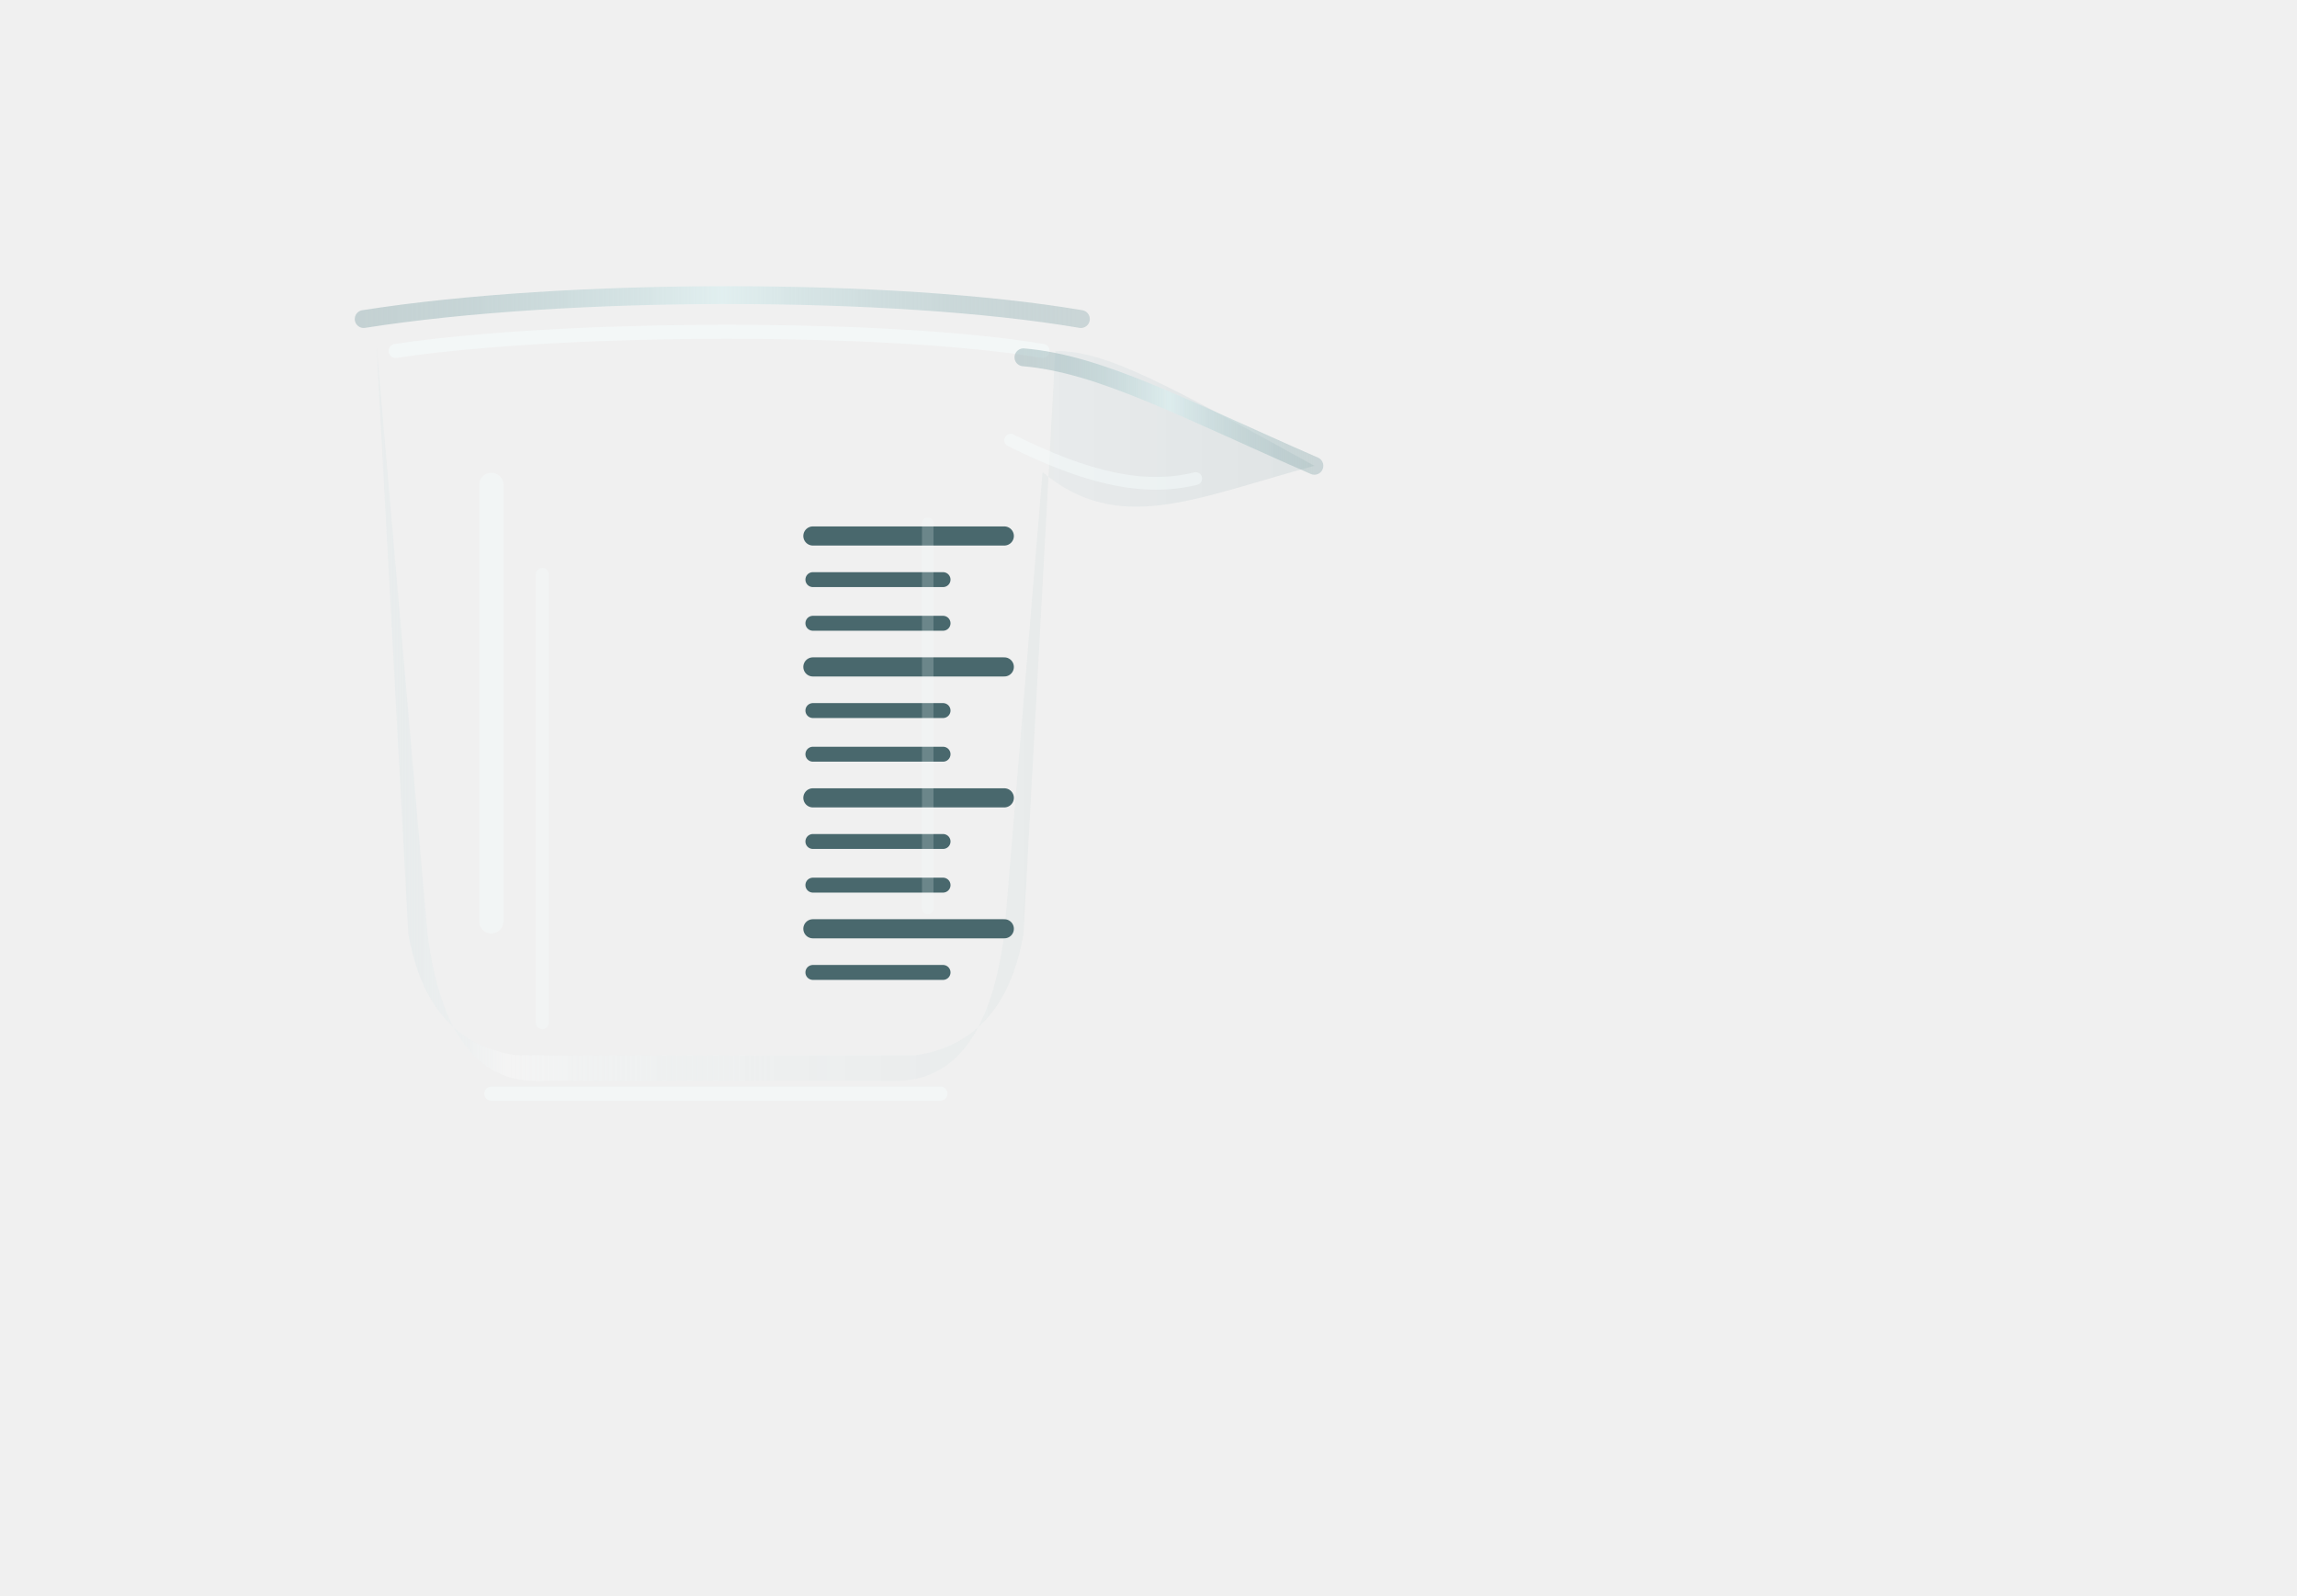
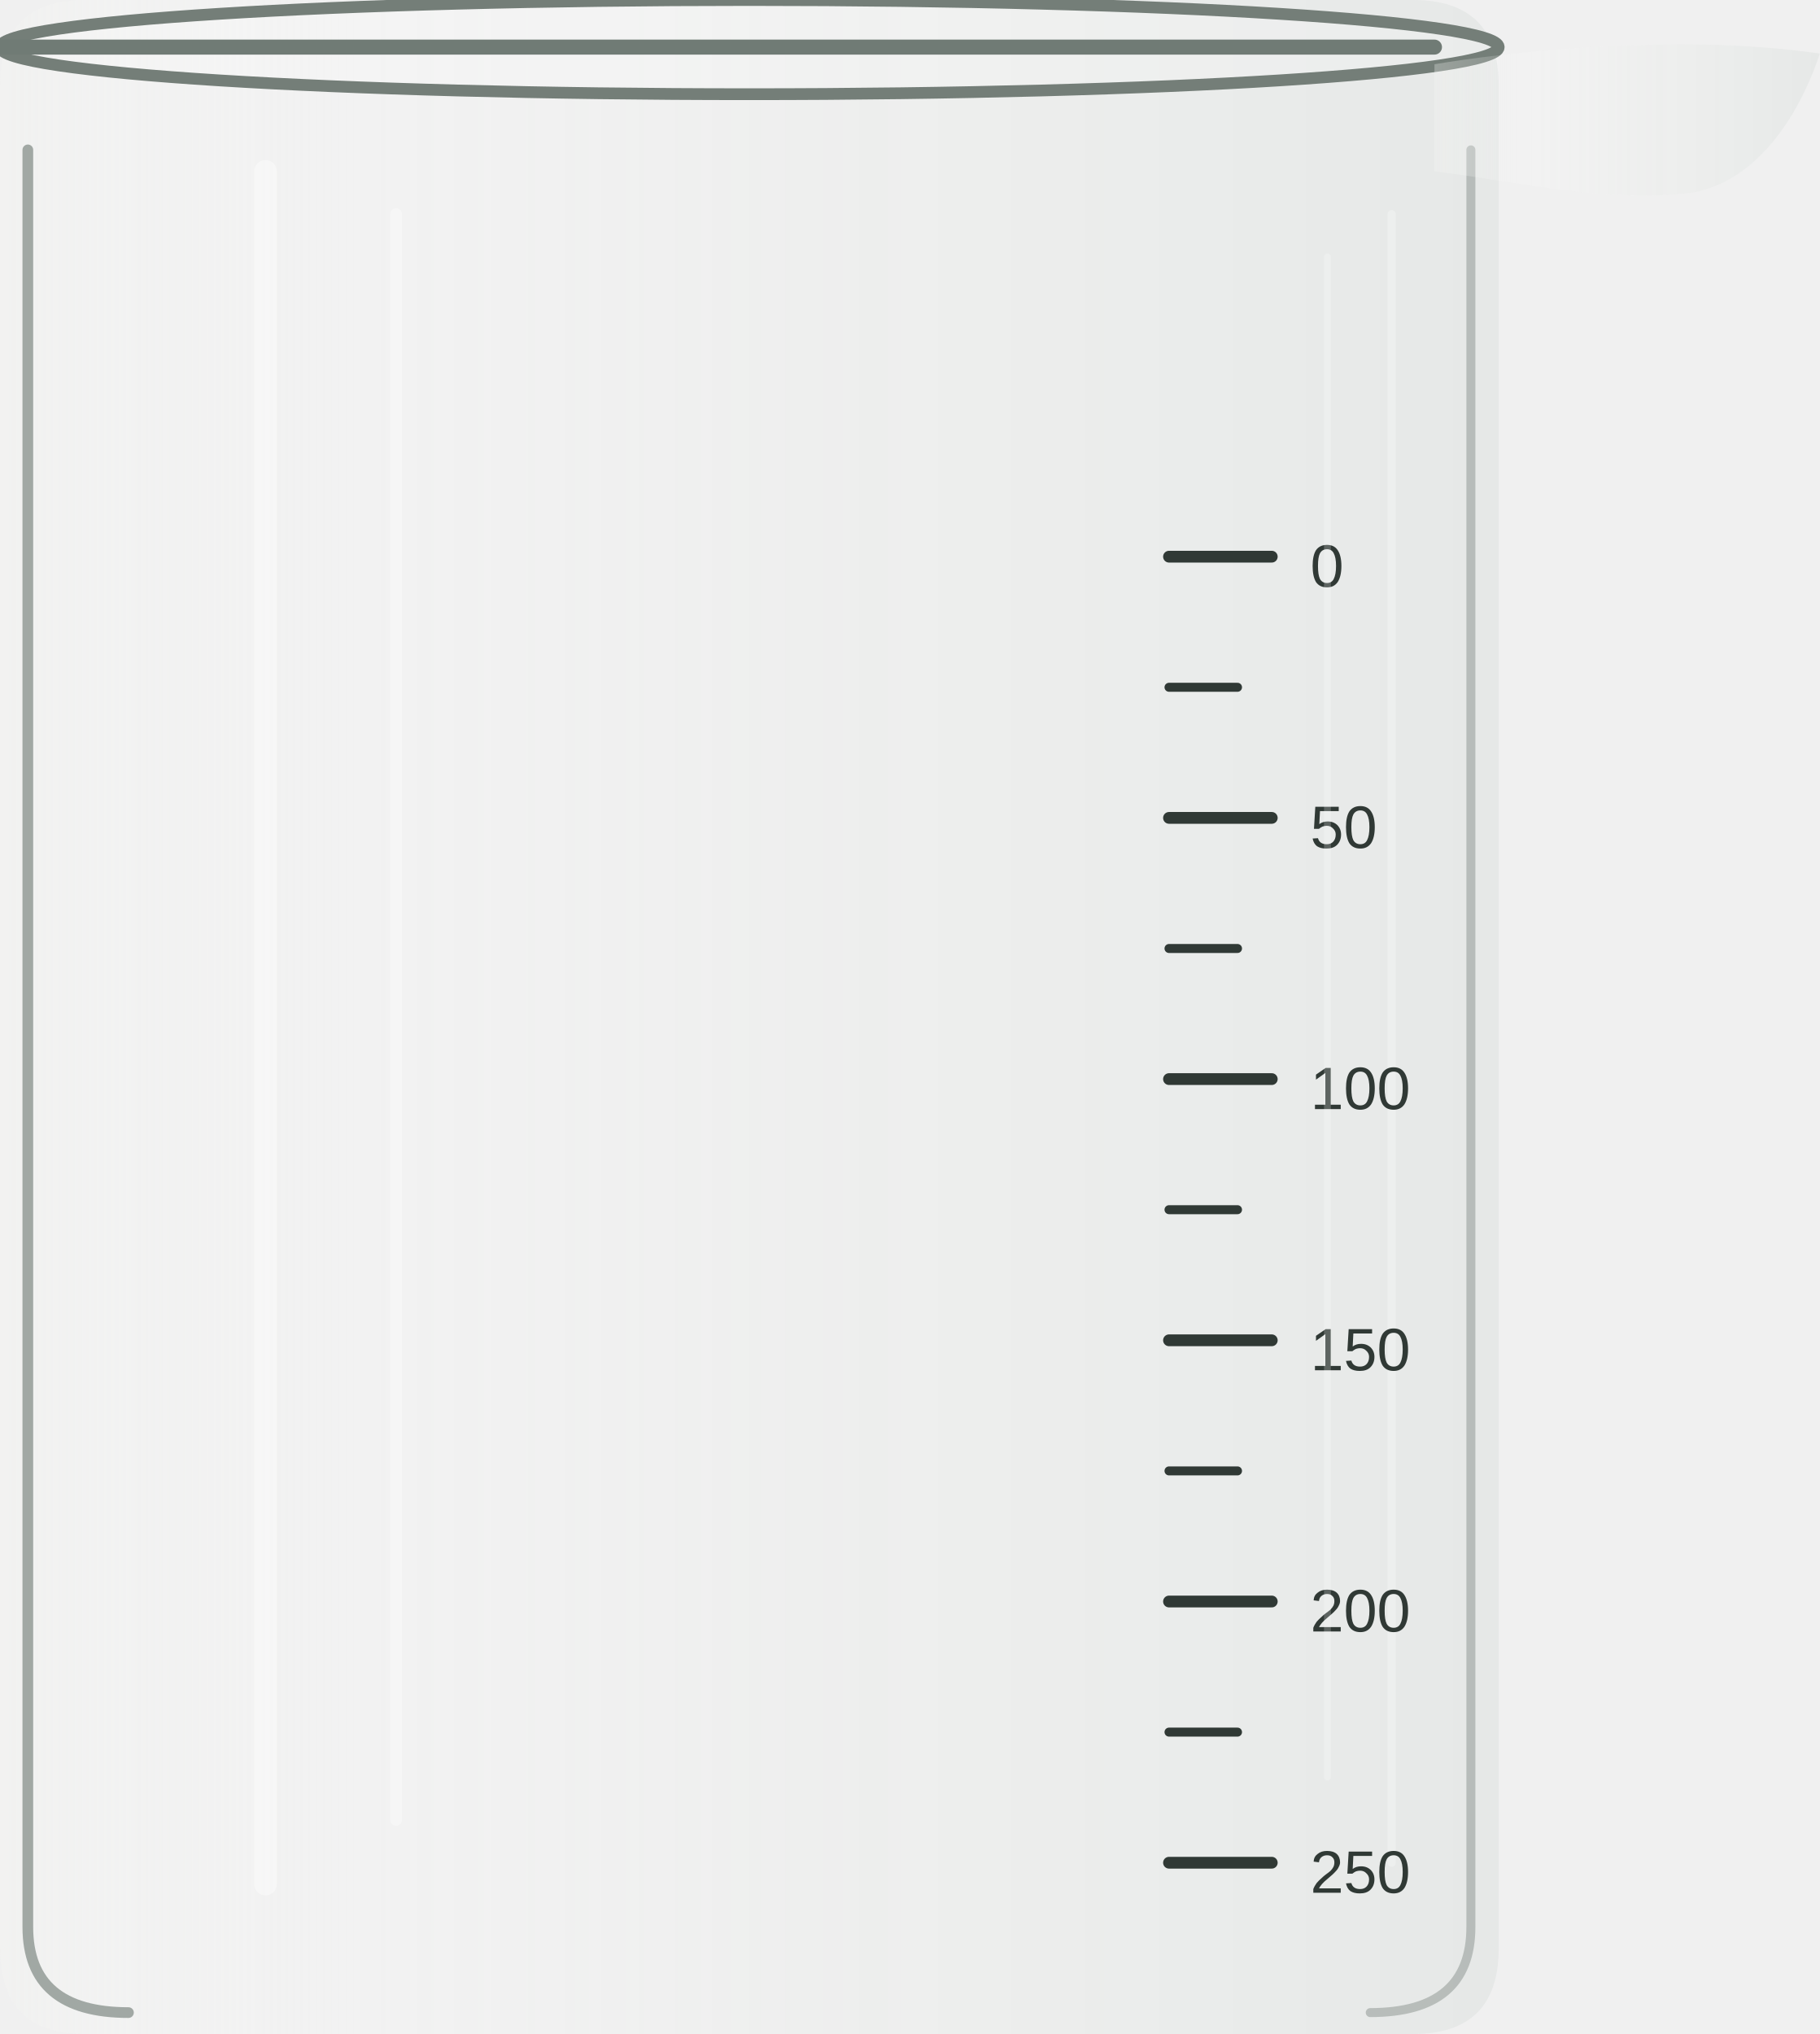
- <svg xmlns="http://www.w3.org/2000/svg" viewBox="35 12 360 250" data-asset-id="beaker-250ml" data-specification-id="beaker-250ml" data-family-id="beaker" data-capacity-ml="250" data-dimensions-mm="70 95 70" data-material-profile="open-borosilicate-vessel" data-lod="master" data-lod-detail="full" data-coordinate-unit="mm" data-visual-role="apparatus-geometry" data-view-mode="construction" data-measurement-qualified="false" data-anatomy="straight-wall-body|open-rim|integrated-pour-spout|interior-cavity|graduation-marks|flat-contact-foot" role="img" aria-labelledby="beaker-250ml-master-title beaker-250ml-master-desc">
+ <svg xmlns="http://www.w3.org/2000/svg" viewBox="0 0 85 95" data-asset-id="beaker-250ml" data-specification-id="beaker-250ml" data-family-id="beaker" data-capacity-ml="250" data-body-dimensions-mm="70 95 70" data-dimensions-mm="85 95 70" data-material-profile="clear-borosilicate-open-vessel" data-lod="master" data-lod-detail="full" data-lod-visible-roles="body|glass-back|glass-front|rim|spout|graduation-major|graduation-minor|highlight" data-coordinate-unit="mm" data-visual-role="apparatus-geometry" data-view-mode="construction" data-measurement-qualified="false" data-anatomy="straight-wall-body|open-rim|integrated-pour-spout|interior-cavity|graduation-marks|flat-contact-foot" data-physical-envelope-mm="85 95 70" role="img" aria-labelledby="beaker-250ml-master-title beaker-250ml-master-desc">
  <defs>
-     <linearGradient id="beaker-250ml-glass" x1="0" x2="1" y1="0" y2="0">
-       <stop offset="0" stop-color="#a9cbd0" stop-opacity=".10" />
-       <stop offset=".14" stop-color="#ffffff" stop-opacity=".28" />
-       <stop offset=".42" stop-color="#d5ebec" stop-opacity=".08" />
-       <stop offset="1" stop-color="#72969a" stop-opacity=".14" />
+     <linearGradient id="beaker-250ml-glass" x1="0" y1="0" x2="1" y2="0">
+       <stop offset="0" stop-color="#f5f6f3" stop-opacity=".30" />
+       <stop offset="0.24" stop-color="#ffffff" stop-opacity=".11" />
+       <stop offset="0.62" stop-color="#e0e5e0" stop-opacity=".17" />
+       <stop offset="1" stop-color="#bec9c2" stop-opacity=".20" />
    </linearGradient>
-     <linearGradient id="beaker-250ml-edge" x1="0" x2="1">
-       <stop offset="0" stop-color="#70979b" stop-opacity=".34" />
-       <stop offset=".5" stop-color="#d9eff0" stop-opacity=".62" />
-       <stop offset="1" stop-color="#70979b" stop-opacity=".30" />
-     </linearGradient>
-     <linearGradient id="beaker-250ml-ptfe" x1="0" x2="1">
-       <stop offset="0" stop-color="#d5d8d3" />
-       <stop offset=".42" stop-color="#f5f4ea" />
-       <stop offset="1" stop-color="#9da49d" />
-     </linearGradient>
-     <linearGradient id="beaker-250ml-rubber" x1="0" x2="1">
-       <stop offset="0" stop-color="#3d4a4a" />
-       <stop offset=".5" stop-color="#8a9890" />
-       <stop offset="1" stop-color="#253131" />
-     </linearGradient>
-     <filter id="beaker-250ml-shadow" x="-30%" y="-40%" width="160%" height="190%">
-       <feGaussianBlur stdDeviation="5" />
-     </filter>
-     <style>.glass-fill{fill:url(#beaker-250ml-glass)}.glass-edge{fill:none;stroke:url(#beaker-250ml-edge);stroke-linecap:round;stroke-linejoin:round}.detail{stroke:#49686d;stroke-linecap:round;stroke-linejoin:round;fill:none}.highlight{stroke:#f7ffff;stroke-linecap:round;stroke-linejoin:round;fill:none}.ptfe-fill{fill:url(#beaker-250ml-ptfe)}.rubber-fill{fill:url(#beaker-250ml-rubber)}</style>
+     <style>.glass-fill{fill:url(#beaker-250ml-glass)}.glass-edge{fill:none;stroke:#707b75;stroke-linecap:round;stroke-linejoin:round}.glass-highlight{fill:none;stroke:#fff;stroke-linecap:round;stroke-linejoin:round}.scale-line{fill:none;stroke:#303935;stroke-linecap:round}.scale-label{fill:#303935;font-family:Arial,sans-serif}</style>
  </defs>
  <g data-layer="body" data-part="vessel.body">
-     <path d="M 94 66 L 99 158.4 Q 102 175.4 116 177.4 H 178.4 Q 192.4 175.4 195.4 158.4 L 200.4 67 C 208.4 67 217.4 72 241 85 C 222.4 90 210.4 96 198.4 86 L 192.4 158.4 Q 189.4 181.4 175.4 181.4 H 119 Q 105 181.4 102 158.4 L 94 66 Z" class="glass-fill" />
+     <path d="M0 4Q0 0 4 0H66Q70 0 70 4V91Q70 95 66 95H4Q0 95 0 91Z" class="glass-fill" data-profile-boundary="body" />
  </g>
  <g data-layer="glass-back" data-part="vessel.body">
-     <path d="M101 82v77.4" class="glass-edge" stroke-width="2" opacity=".54" />
-     <path d="M192.4 86v72.4" class="glass-edge" stroke-width="1.8" opacity=".42" />
+     <path d="M1.3 7V90Q1.3 94 6 94" class="glass-edge" stroke-width=".5" opacity=".62" />
+     <path d="M68.7 7V90Q68.7 94 64 94" class="glass-edge" stroke-width=".42" opacity=".4" />
  </g>
-   <g data-layer="liquid" data-runtime="true" opacity="0" />
-   <g data-layer="meniscus" data-runtime="true" opacity="0" />
+   <g data-layer="glass-front" data-part="vessel.body">
+     <path d="M12.4 8V88" class="glass-highlight" stroke-width="1.05" opacity=".38" />
+     <path d="M65 10V87" class="glass-highlight" stroke-width=".38" opacity=".25" />
+   </g>
  <g data-layer="rim" data-part="vessel.rim">
-     <path d="M92 62C123.79 57 174.86 57 204.4 62" class="glass-edge" stroke-width="2.8" />
-     <path d="M97 67C123.79 63 174.86 63 198.4 67" class="highlight" stroke-width="2.2" opacity=".46" />
+     <ellipse cx="35" cy="2.2" rx="35" ry="2.2" fill="#fff" fill-opacity=".17" stroke="#747e78" stroke-width=".55" />
+     <path d="M0 2.2H67" class="glass-edge" stroke-width=".7" />
  </g>
-   <g data-layer="spout" data-part="vessel.spout" data-spout-root="rim-continuity">
-     <path d="M195.4 68C207.4 69 220.4 76 241 85" class="glass-edge" stroke-width="2.8" />
-     <path d="M193.4 81C205.4 87 214.4 89 222.4 87" class="highlight" stroke-width="2" opacity=".42" />
+   <g data-layer="spout" data-part="vessel.spout">
+     <path d="M67 3C70 2.5 78 1.5 85 2.5C84 5.5 82 8.5 79 9C75 9.5 71 8.5 67 8Z" class="glass-fill" data-spout-root="rim-continuity" data-spout-root-x="67" data-spout-tip-x="85" />
  </g>
  <g data-layer="graduation" data-part="vessel.scale">
-     <path d="M162.4 96h30" class="detail" stroke-width="3" />
-     <path d="M162.4 102.84h20.4" class="detail" stroke-width="2.34" />
-     <path d="M162.4 109.68h20.4" class="detail" stroke-width="2.34" />
-     <path d="M162.4 116.52h30" class="detail" stroke-width="3" />
-     <path d="M162.4 123.36h20.4" class="detail" stroke-width="2.34" />
-     <path d="M162.4 130.2h20.4" class="detail" stroke-width="2.34" />
-     <path d="M162.4 137.04h30" class="detail" stroke-width="3" />
-     <path d="M162.4 143.88h20.4" class="detail" stroke-width="2.34" />
-     <path d="M162.4 150.72h20.4" class="detail" stroke-width="2.34" />
-     <path d="M162.4 157.56h30" class="detail" stroke-width="3" />
-     <path d="M162.4 164.4h20.4" class="detail" stroke-width="2.34" />
-   </g>
-   <g data-layer="contact-base" data-part="vessel.contact-foot">
-     <path d="M104 178.4H190.4" class="glass-edge" stroke-width="5" opacity=".72" />
-     <path d="M112 183.4H182.4" class="highlight" stroke-width="2.2" opacity=".42" />
-   </g>
-   <g data-layer="glass-front" data-part="vessel.body">
-     <path d="M112 88v68.4" class="highlight" stroke-width="3.8" opacity=".34" />
-     <path d="M180.4 94v60.4" class="highlight" stroke-width="1.8" opacity=".20" />
+     <path d="M54.6 26L59.4 26" class="scale-line" data-graduation-index="0" data-graduation-ml="0" data-graduation-kind="major" stroke-width="0.55" />
+     <text x="61.2" y="27.4" class="scale-label" font-size="2.8" data-graduation-label="0">0</text>
+     <path d="M54.6 32.1L57.8 32.1" class="scale-line" data-graduation-index="1" data-graduation-ml="25" data-graduation-kind="medium" stroke-width="0.42" />
+     <path d="M54.6 38.2L59.4 38.2" class="scale-line" data-graduation-index="2" data-graduation-ml="50" data-graduation-kind="major" stroke-width="0.55" />
+     <text x="61.2" y="39.6" class="scale-label" font-size="2.8" data-graduation-label="50">50</text>
+     <path d="M54.6 44.3L57.8 44.3" class="scale-line" data-graduation-index="3" data-graduation-ml="75" data-graduation-kind="medium" stroke-width="0.42" />
+     <path d="M54.6 50.4L59.4 50.4" class="scale-line" data-graduation-index="4" data-graduation-ml="100" data-graduation-kind="major" stroke-width="0.55" />
+     <text x="61.2" y="51.8" class="scale-label" font-size="2.8" data-graduation-label="100">100</text>
+     <path d="M54.6 56.5L57.8 56.5" class="scale-line" data-graduation-index="5" data-graduation-ml="125" data-graduation-kind="medium" stroke-width="0.42" />
+     <path d="M54.6 62.6L59.4 62.6" class="scale-line" data-graduation-index="6" data-graduation-ml="150" data-graduation-kind="major" stroke-width="0.55" />
+     <text x="61.2" y="64" class="scale-label" font-size="2.8" data-graduation-label="150">150</text>
+     <path d="M54.6 68.7L57.8 68.7" class="scale-line" data-graduation-index="7" data-graduation-ml="175" data-graduation-kind="medium" stroke-width="0.42" />
+     <path d="M54.6 74.8L59.4 74.8" class="scale-line" data-graduation-index="8" data-graduation-ml="200" data-graduation-kind="major" stroke-width="0.55" />
+     <text x="61.2" y="76.2" class="scale-label" font-size="2.8" data-graduation-label="200">200</text>
+     <path d="M54.6 80.9L57.8 80.9" class="scale-line" data-graduation-index="9" data-graduation-ml="225" data-graduation-kind="medium" stroke-width="0.42" />
+     <path d="M54.6 87L59.4 87" class="scale-line" data-graduation-index="10" data-graduation-ml="250" data-graduation-kind="major" stroke-width="0.55" />
+     <text x="61.2" y="88.4" class="scale-label" font-size="2.8" data-graduation-label="250">250</text>
  </g>
  <g data-layer="highlight">
-     <path d="M120 102v70.3" class="highlight" stroke-width="2" opacity=".26" />
+     <path d="M18.5 10V85" class="glass-highlight" stroke-width=".55" opacity=".32" />
+     <path d="M62 12V83" class="glass-highlight" stroke-width=".32" opacity=".22" />
  </g>
-   <g data-layer="construction-detail">
-     <path d="M104 100.48h86.4" class="glass-edge" stroke-width="1.4" opacity=".34" />
-     <path d="M107 110.96h80.4" class="glass-edge" stroke-width="1.4" opacity=".34" />
-     <path d="M110 121.44h74.4" class="glass-edge" stroke-width="1.4" opacity=".34" />
-     <path d="M113 131.92h68.4" class="glass-edge" stroke-width="1.4" opacity=".34" />
-   </g>
-   <g data-layer="accessibility">
-     <rect x="82" y="45" width="168.4" height="146.4" fill="none" stroke="#79c5c8" stroke-width="2" stroke-dasharray="8 8" opacity="0" />
-   </g>
+   <g data-layer="liquid" data-runtime="true" display="none" />
+   <g data-layer="meniscus" data-runtime="true" display="none" />
+   <g data-layer="support-interface" data-semantic-only="true" display="none" />
+   <g data-layer="detachable" data-semantic-only="true" display="none" />
+   <g data-layer="accessibility" data-semantic-only="true" display="none" />
</svg>
